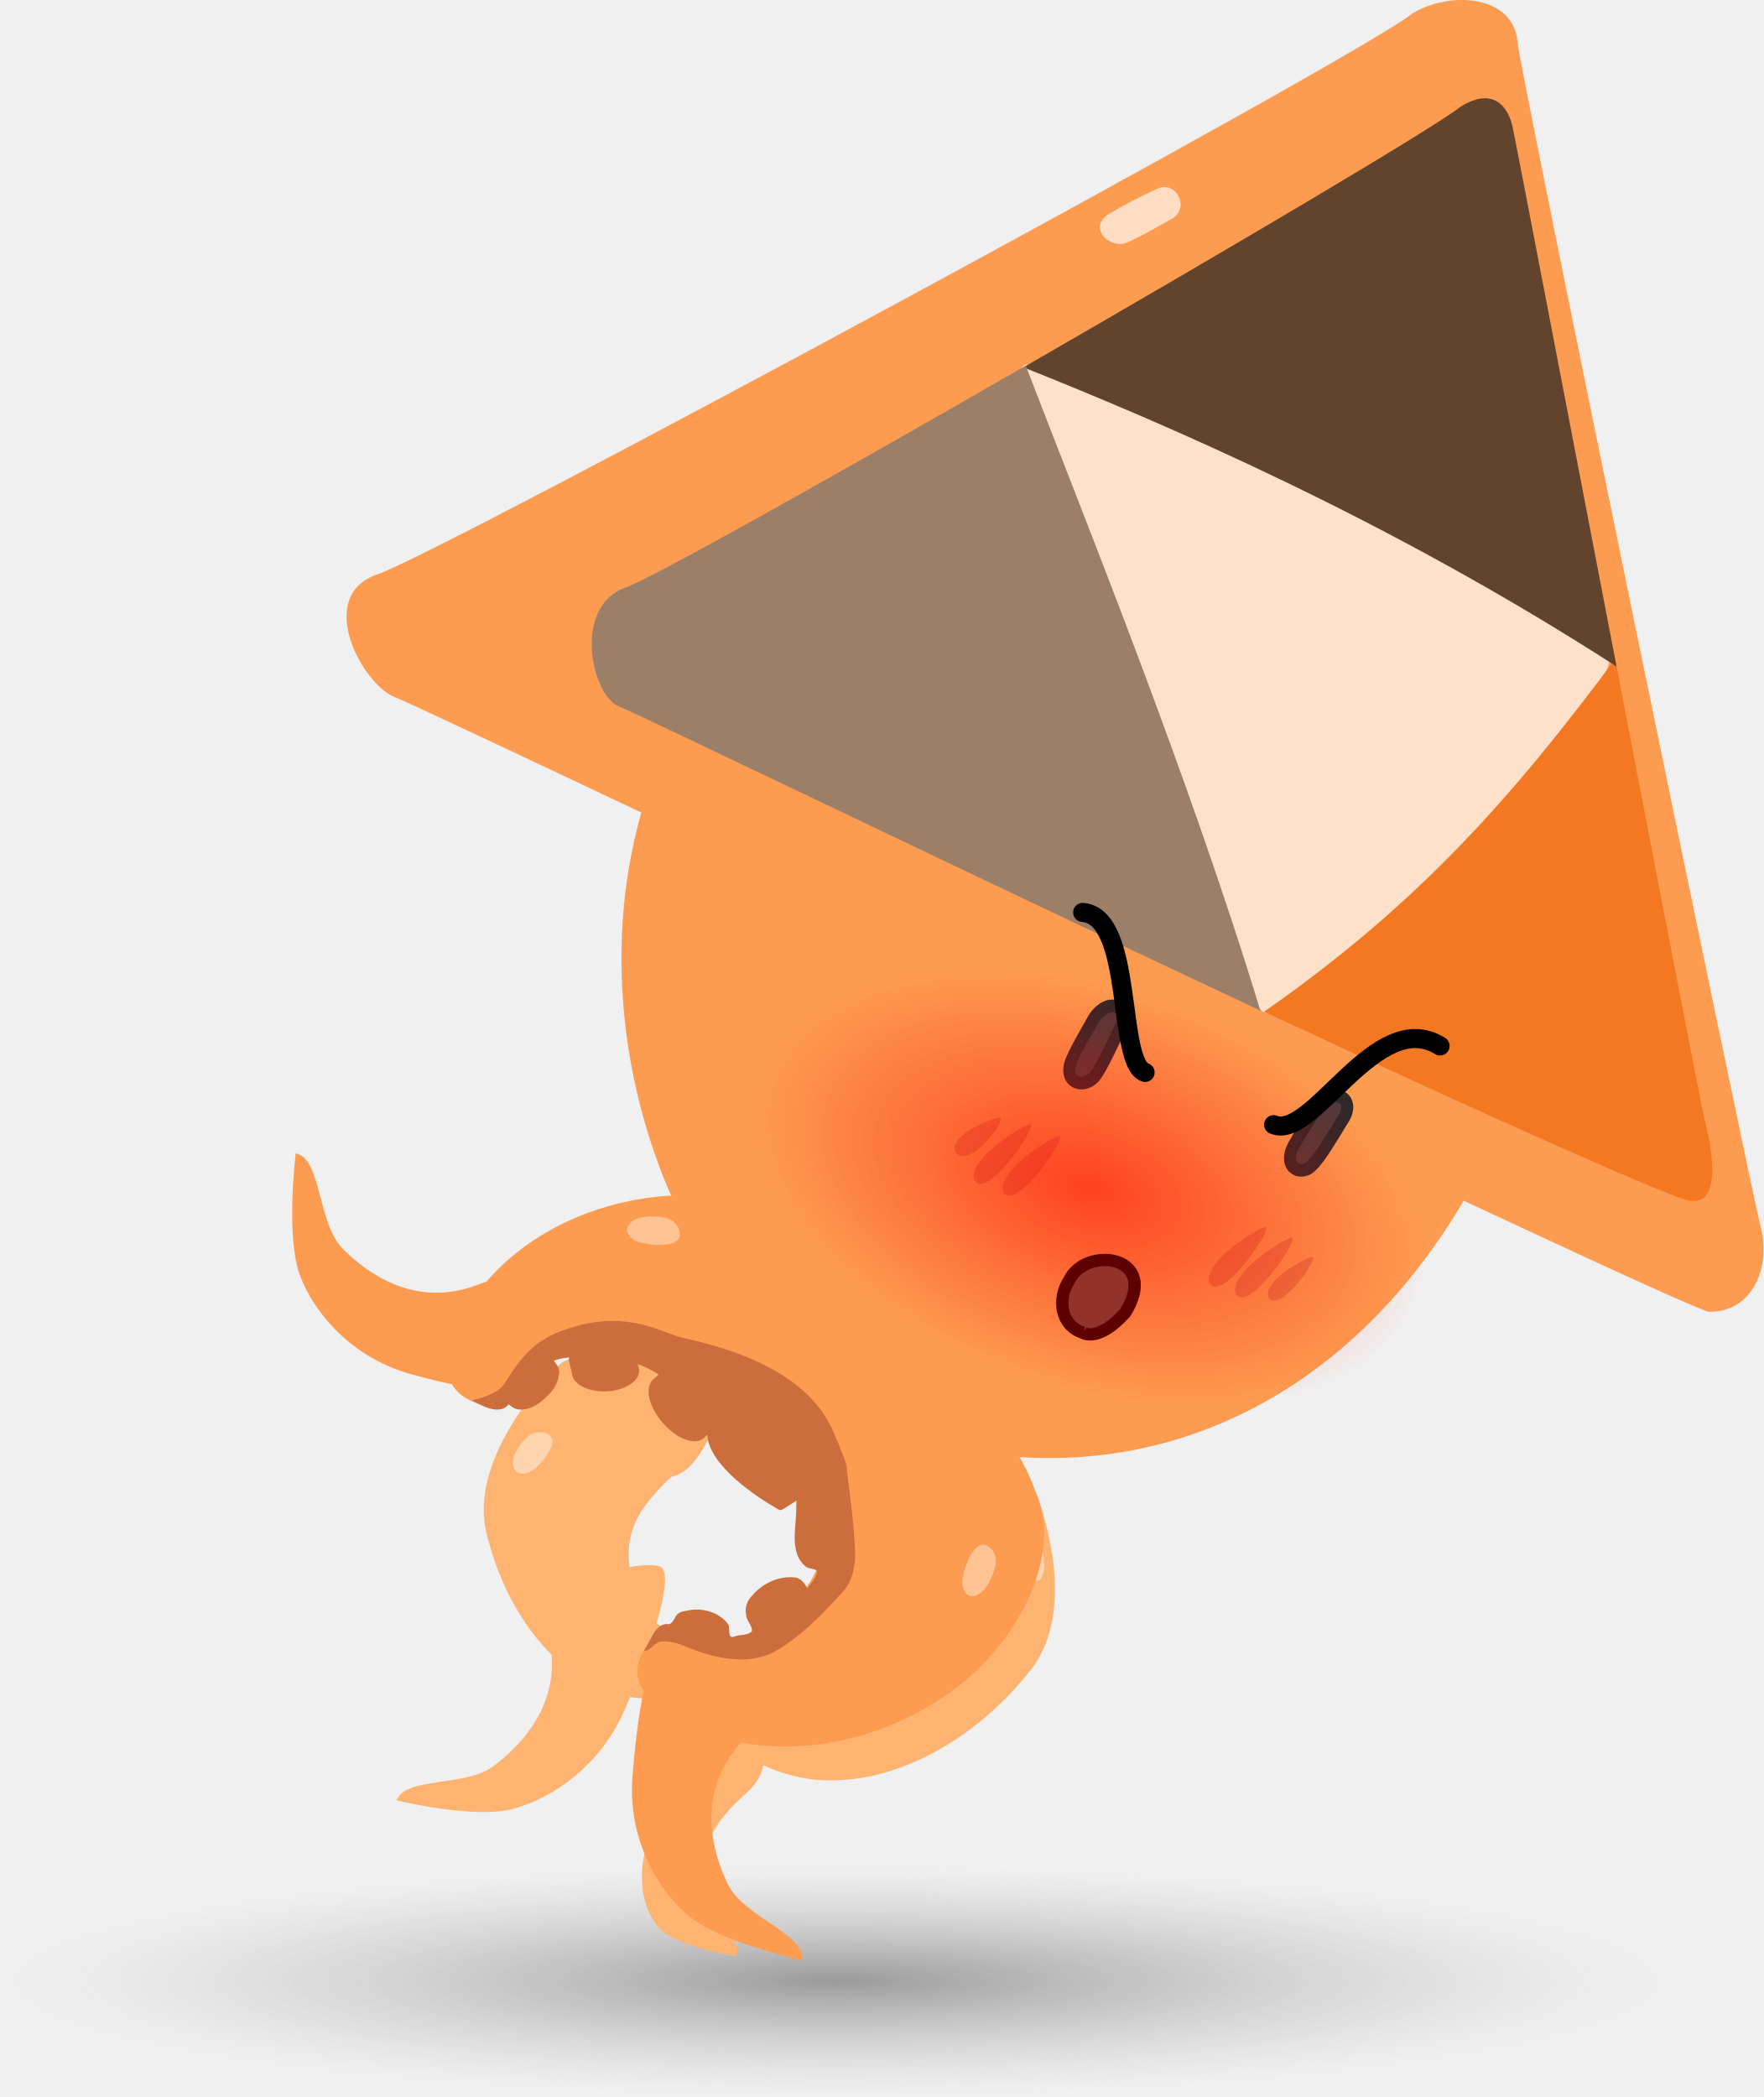
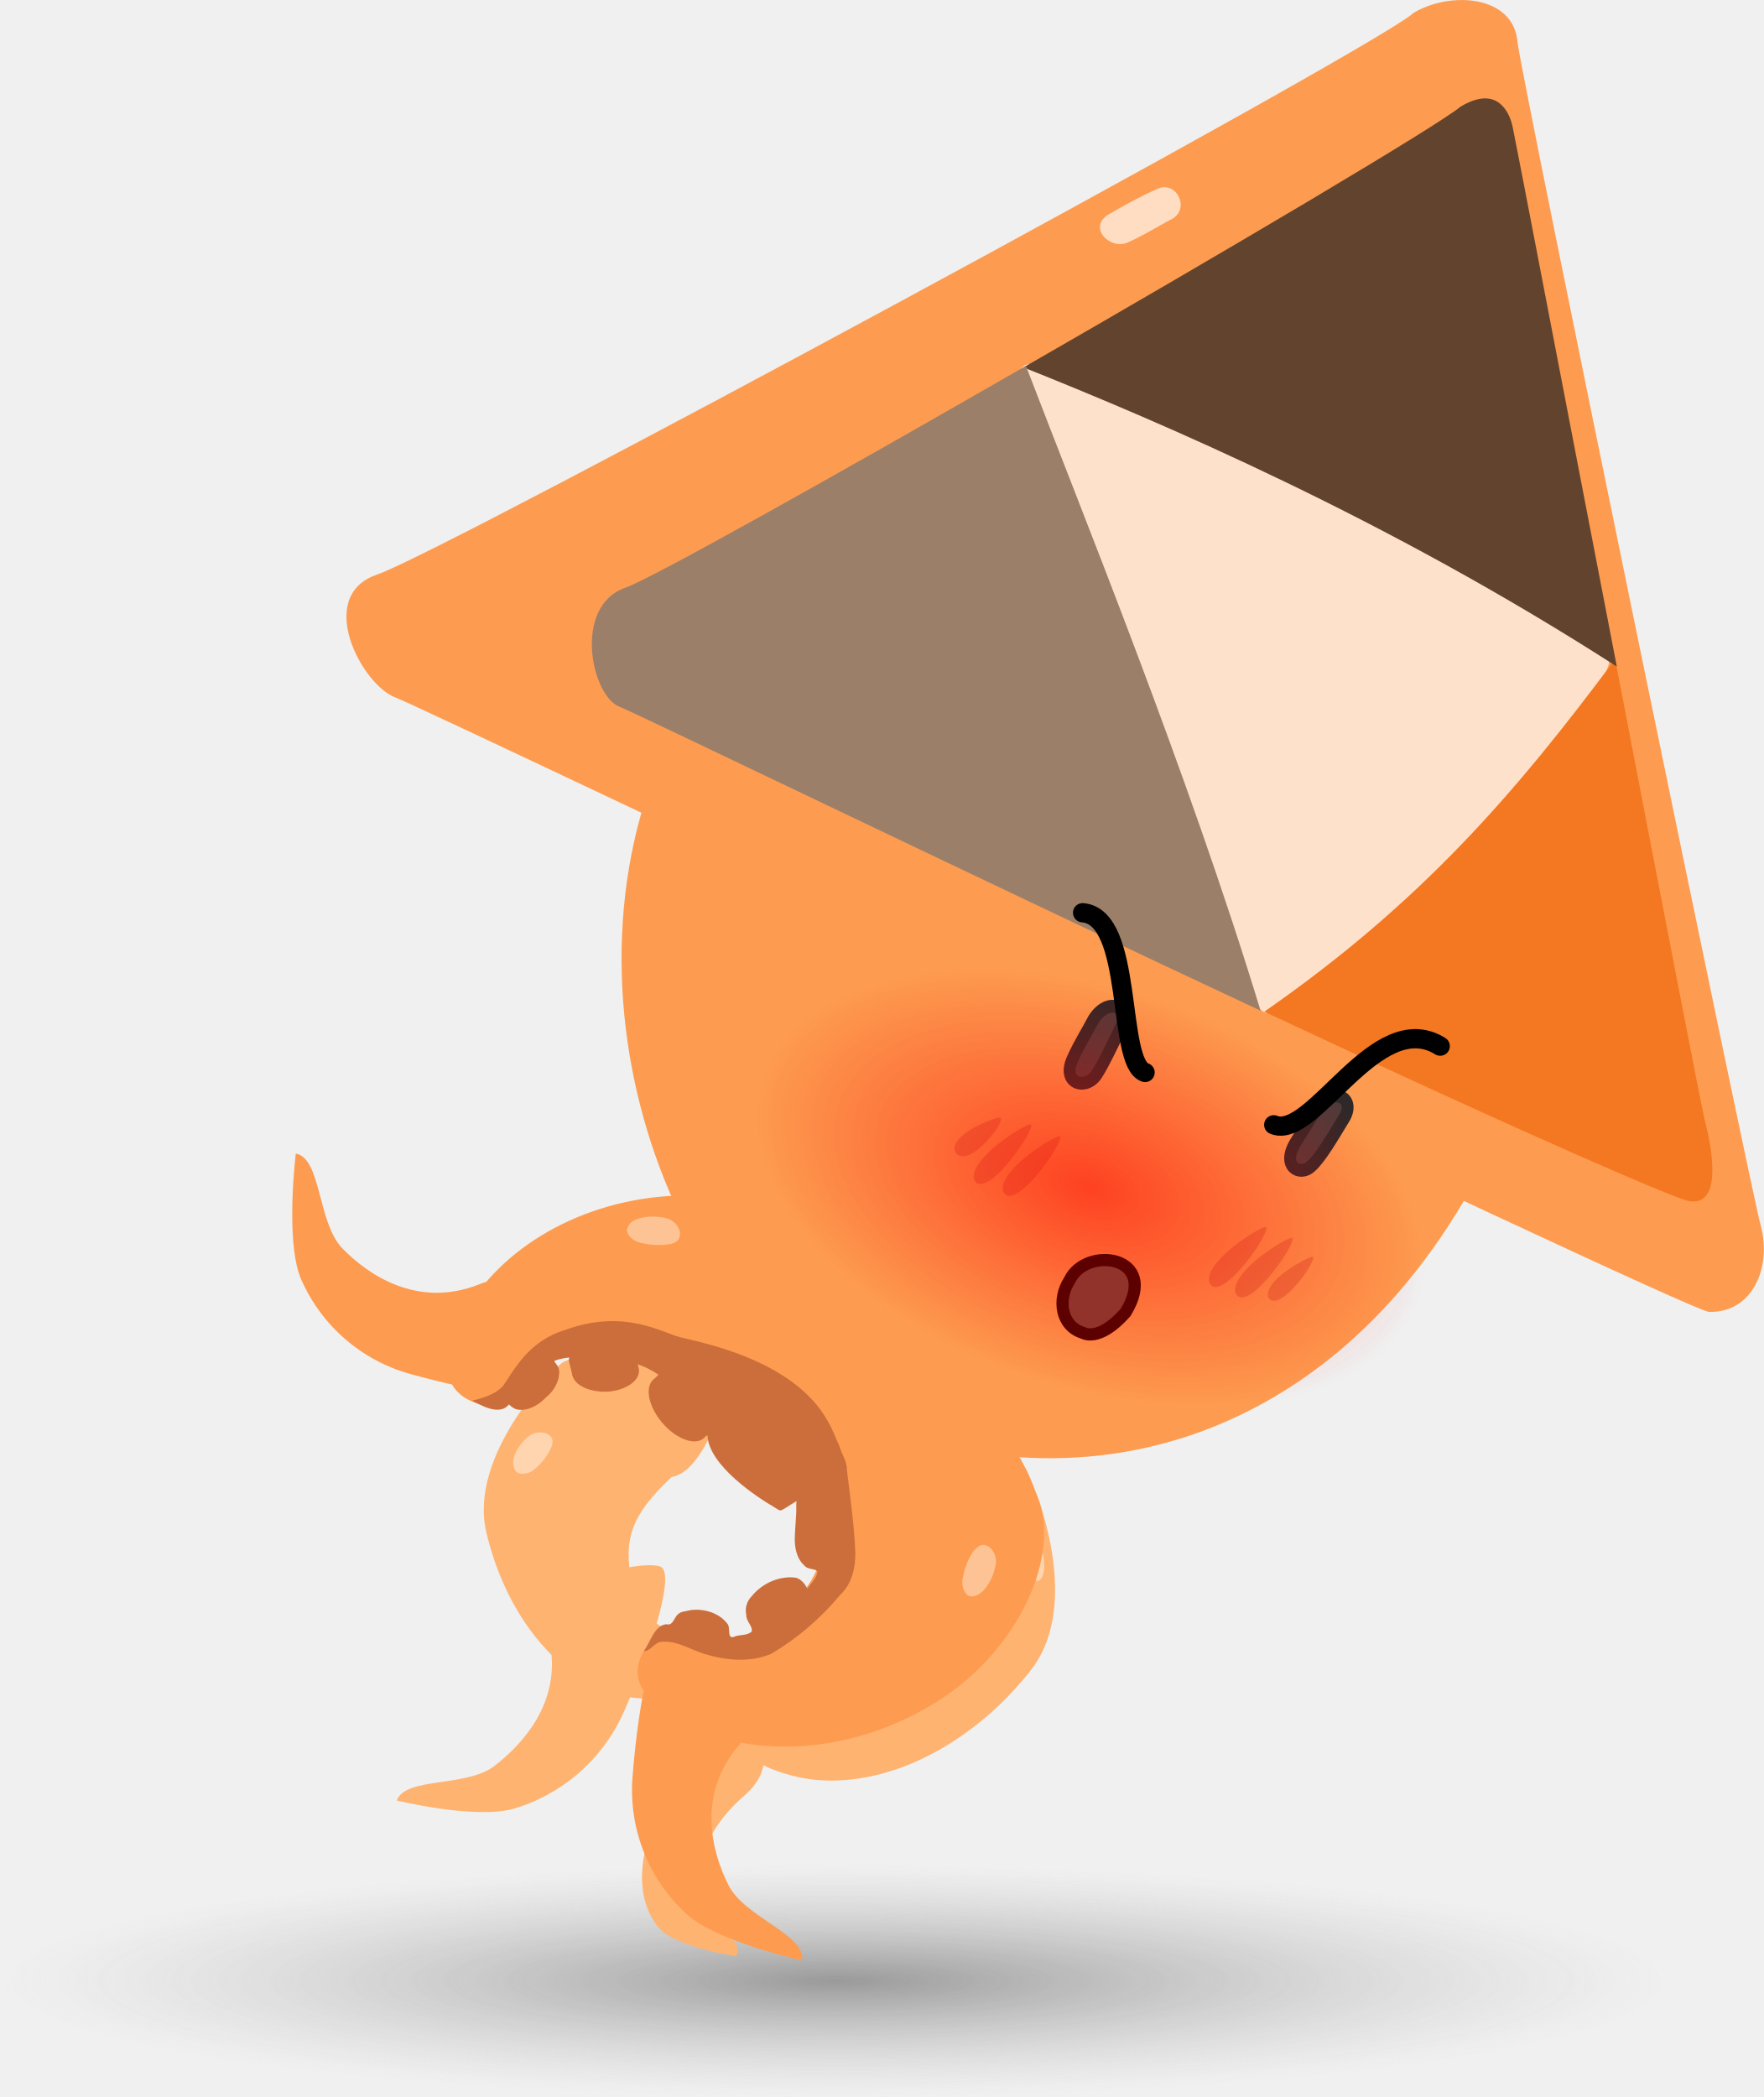
- <svg xmlns="http://www.w3.org/2000/svg" xmlns:xlink="http://www.w3.org/1999/xlink" width="52.228mm" height="62.103mm" viewBox="0 0 52.228 62.103" version="1.1" id="svg458">
-   <defs id="defs452">
-     <radialGradient xlink:href="#linearGradient2759" id="radialGradient1740-1-7-3" cx="56.456" cy="167.686" fx="56.456" fy="167.686" r="20.58" gradientTransform="matrix(0.5016777,0,0,0.290882,123.9176,38.05079)" gradientUnits="userSpaceOnUse" />
-     <linearGradient id="linearGradient2759">
-       <stop id="stop2755" offset="0" style="stop-color:#ff0000;stop-opacity:1" />
-       <stop id="stop2757" offset="1" style="stop-color:#ff0000;stop-opacity:0" />
+ <svg xmlns="http://www.w3.org/2000/svg" xmlns:xlink="http://www.w3.org/1999/xlink" viewBox="0 0 52.23 62.1">
+   <defs />
+   <defs>
+     <radialGradient id="d" cx="56.46" cy="167.69" r="20.58" fx="56.46" fy="167.69" gradientTransform="matrix(.50168 0 0 .29088 123.92 38.05)" gradientUnits="userSpaceOnUse" xlink:href="#a" />
+     <radialGradient id="c" cx="56.46" cy="167.69" r="20.58" fx="56.46" fy="167.69" gradientTransform="matrix(1.20299 0 0 .16716 41.85 125.73)" gradientUnits="userSpaceOnUse" xlink:href="#b" />
+     <linearGradient id="a">
+       <stop offset="0" stop-color="red" />
+       <stop offset="1" stop-color="red" stop-opacity="0" />
    </linearGradient>
-     <radialGradient xlink:href="#linearGradient1738" id="radialGradient1740-1-2" cx="56.456" cy="167.686" fx="56.456" fy="167.686" r="20.58" gradientTransform="matrix(1.202985,0,0,0.1671642,41.85278,125.7347)" gradientUnits="userSpaceOnUse" />
-     <linearGradient id="linearGradient1738">
-       <stop style="stop-color:#838383;stop-opacity:1" offset="0" id="stop1734" />
-       <stop style="stop-color:#bfbfbf;stop-opacity:0" offset="1" id="stop1736" />
+     <linearGradient id="b">
+       <stop offset="0" stop-color="#838383" />
+       <stop offset="1" stop-color="#bfbfbf" stop-opacity="0" />
    </linearGradient>
  </defs>
-   <g id="layer1" transform="translate(-85.0112,-95.1035)">
-     <ellipse style="color:#000000;clip-rule:nonzero;display:inline;overflow:visible;visibility:visible;opacity:0.789;isolation:auto;mix-blend-mode:normal;color-interpolation:sRGB;color-interpolation-filters:linearRGB;solid-color:#000000;solid-opacity:1;vector-effect:none;fill:url(#radialGradient1740-1-2);fill-opacity:1;fill-rule:nonzero;stroke:none;stroke-width:0.265px;stroke-linecap:butt;stroke-linejoin:miter;stroke-miterlimit:4;stroke-dasharray:none;stroke-dashoffset:0;stroke-opacity:1;marker:none;paint-order:markers stroke fill;color-rendering:auto;image-rendering:auto;shape-rendering:auto;text-rendering:auto;enable-background:accumulate" id="path1732-7-36" cx="109.768" cy="153.766" rx="24.757" ry="3.44" />
-     <path style="opacity:1;vector-effect:none;fill:#ffb370;fill-opacity:1;fill-rule:evenodd;stroke:none;stroke-width:0.2;stroke-linecap:butt;stroke-linejoin:miter;stroke-miterlimit:4;stroke-dasharray:none;stroke-dashoffset:0;stroke-opacity:1" d="m 106.81,153.033 c 0.297,-0.59 -0.991,-0.874 -1.107,-1.573 -0.116,-0.698 -0.047,-1.988 1.364,-3.207 1.412,-1.219 -0.187,-2.588 -0.624,-2.557 -0.438,0.031 -1.569,2.23 -2.104,3.518 -0.535,1.288 -0.343,2.397 0.2,2.995 0.51,0.561 2.271,0.824 2.271,0.824 z" id="path1043-7-2-8" />
-     <path style="opacity:1;vector-effect:none;fill:#ffb370;fill-opacity:1;fill-rule:evenodd;stroke:none;stroke-width:0.2;stroke-linecap:butt;stroke-linejoin:miter;stroke-miterlimit:4;stroke-dasharray:none;stroke-dashoffset:0;stroke-opacity:1" d="m 110.248,140.604 c -0.799,-0.459 -0.73,-2.12 -0.675,-2.644 0.054,-0.523 2.518,-1.16 2.912,-1.182 0.394,-0.022 2.685,1.455 2.89,1.796 0.205,0.341 1.775,3.934 0.154,5.995 -1.621,2.061 -4.048,3.439 -6.352,3.244 -1.093,-0.093 -3.223,-0.868 -2.66,-2.311 0.214,-0.55 2.363,0.243 3.365,-0.972 1.125,-1.364 1.189,-2.22 0.368,-3.926 z" id="path996-7-1-7-0" />
-     <path style="fill:#fffdfb;fill-opacity:0.461;fill-rule:evenodd;stroke:none;stroke-width:0.365;stroke-linecap:butt;stroke-linejoin:miter;stroke-miterlimit:4;stroke-dasharray:none;stroke-opacity:1" d="m 115.354,140.895 c 0.006,0.236 0.053,0.487 0.131,0.729 0.042,0.126 0.115,0.247 0.198,0.28 0.041,0.02 0.082,0.022 0.112,-0.008 0.09,-0.07 0.133,-0.232 0.136,-0.408 0.006,-0.211 -0.03,-0.444 -0.093,-0.665 -0.047,-0.157 -0.151,-0.271 -0.246,-0.297 -0.102,-0.032 -0.205,0.024 -0.226,0.177 -0.012,0.061 -0.017,0.137 -0.013,0.193 z" id="path867-4-7-4-4-3-7-2-2" />
-     <path style="opacity:1;vector-effect:none;fill:#ffb370;fill-opacity:1;fill-rule:evenodd;stroke:none;stroke-width:0.2;stroke-linecap:butt;stroke-linejoin:miter;stroke-miterlimit:4;stroke-dasharray:none;stroke-dashoffset:0;stroke-opacity:1" d="m 96.758,148.421 c 0.254,-0.707 2.02,-0.386 2.858,-1.007 0.837,-0.621 2.059,-1.898 1.665,-3.728 -0.393,-1.83 2.824,-2.413 3.295,-2.181 0.472,0.232 -0.446,2.879 -1.129,4.371 -0.683,1.491 -2.023,2.474 -3.25,2.8 -1.152,0.306 -3.44,-0.254 -3.44,-0.254 z" id="path1043-7-1" />
-     <path style="opacity:1;vector-effect:none;fill:#ffb370;fill-opacity:1;fill-rule:evenodd;stroke:none;stroke-width:0.2;stroke-linecap:butt;stroke-linejoin:miter;stroke-miterlimit:4;stroke-dasharray:none;stroke-dashoffset:0;stroke-opacity:1" d="m 104.897,138.836 c 0.781,-0.127 1.312,-1.55 1.455,-2.008 0.142,-0.458 -1.541,-1.793 -1.838,-1.939 -0.297,-0.146 -2.592,0.355 -2.871,0.576 -0.279,0.221 -2.761,2.739 -2.232,5 0.529,2.261 1.923,4.208 3.776,4.79 0.879,0.276 2.802,0.313 2.875,-1.085 0.028,-0.533 -1.916,-0.561 -2.263,-1.909 -0.39,-1.514 -0.138,-2.255 1.099,-3.426 z" id="path996-7-1-0" />
-     <path style="fill:#fffdfb;fill-opacity:0.461;fill-rule:evenodd;stroke:none;stroke-width:0.365;stroke-linecap:butt;stroke-linejoin:miter;stroke-miterlimit:4;stroke-dasharray:none;stroke-opacity:1" d="m 101.313,138.013 c -0.099,0.214 -0.265,0.417 -0.472,0.592 -0.109,0.091 -0.263,0.158 -0.396,0.138 -0.067,-0.006 -0.127,-0.03 -0.159,-0.075 -0.104,-0.12 -0.104,-0.295 -0.041,-0.459 0.072,-0.199 0.215,-0.391 0.391,-0.557 0.128,-0.116 0.325,-0.158 0.472,-0.124 0.161,0.032 0.289,0.147 0.261,0.301 -0.006,0.063 -0.028,0.137 -0.055,0.186 z" id="path867-4-7-4-4-3-7-5" />
-     <path style="color:#000000;clip-rule:nonzero;display:inline;overflow:visible;visibility:visible;opacity:1;isolation:auto;mix-blend-mode:normal;color-interpolation:sRGB;color-interpolation-filters:linearRGB;solid-color:#000000;solid-opacity:1;vector-effect:none;fill:#fd9c50;fill-opacity:1;fill-rule:nonzero;stroke:none;stroke-width:0.2;stroke-linecap:butt;stroke-linejoin:miter;stroke-miterlimit:4;stroke-dasharray:none;stroke-dashoffset:0;stroke-opacity:1;marker:none;paint-order:markers stroke fill;color-rendering:auto;image-rendering:auto;shape-rendering:auto;text-rendering:auto;enable-background:accumulate" d="m 130.785,124.855 c -3.037,10.815 -10.885,14.995 -18.462,12.912 -6.721,-1.848 -11.037,-12.089 -7.823,-20.045 2.531,-6.264 8.283,-8.968 15.758,-6.582 7.282,2.324 11.869,8.931 10.526,13.715 z" id="path865-2-1" />
-     <path style="fill:#fd9c50;fill-opacity:1;fill-rule:evenodd;stroke:none;stroke-width:0.2;stroke-linecap:butt;stroke-linejoin:miter;stroke-miterlimit:4;stroke-dasharray:none;stroke-opacity:1" d="m 126.838,95.503 c 1.106,-0.68 3.006,-0.553 3.115,0.848 0.064,0.829 6.94,34.128 7.19,35.037 0.343,1.247 -0.243,2.597 -1.536,2.562 -1.178,-0.275 -37.885,-17.823 -38.877,-18.188 -0.992,-0.365 -2.416,-3.019 -0.535,-3.652 1.881,-0.633 29.07,-15.322 30.644,-16.607 z" id="path863-4-10" />
-     <path style="fill:#ffddc2;fill-opacity:1;fill-rule:evenodd;stroke:none;stroke-width:0.365;stroke-linecap:butt;stroke-linejoin:miter;stroke-miterlimit:4;stroke-dasharray:none;stroke-opacity:1" d="m 119.707,101.59 c -0.568,0.314 -0.99,0.559 -1.327,0.698 -0.519,0.214 -1.205,-0.484 -0.487,-0.873 0.375,-0.217 0.857,-0.484 1.405,-0.728 0.548,-0.244 0.976,0.589 0.408,0.903 z" id="path867-4-9-85" />
-     <path style="opacity:1;vector-effect:none;fill:#fd9c50;fill-opacity:1;fill-rule:evenodd;stroke:none;stroke-width:0.2;stroke-linecap:butt;stroke-linejoin:miter;stroke-miterlimit:4;stroke-dasharray:none;stroke-dashoffset:0;stroke-opacity:1" d="m 105.993,137.431 c -0.066,0.895 1.501,1.876 2.014,2.161 0.513,0.285 2.598,-1.196 2.858,-1.483 0.26,-0.287 0.612,-3.516 0.424,-3.884 -0.188,-0.368 -2.848,-3.681 -5.726,-3.729 -2.878,-0.048 -5.372,1.288 -6.596,3.165 -0.581,0.891 -1.375,2.565 0.291,3.035 0.635,0.179 1.185,-1.422 2.909,-1.429 1.937,-0.008 2.761,0.476 3.825,2.164 z" id="path996-6-0" />
-     <path style="opacity:1;vector-effect:none;fill:#fd9c50;fill-opacity:1;fill-rule:evenodd;stroke:none;stroke-width:0.2;stroke-linecap:butt;stroke-linejoin:miter;stroke-miterlimit:4;stroke-dasharray:none;stroke-dashoffset:0;stroke-opacity:1" d="m 93.769,129.263 c 0.764,0.135 0.638,2.046 1.381,2.809 0.743,0.763 2.211,1.807 4.065,1.057 1.853,-0.75 2.384,2.532 2.199,3.07 -0.186,0.537 -2.589,0.046 -4.217,-0.394 -1.628,-0.441 -2.805,-1.663 -3.287,-2.889 -0.453,-1.151 -0.14,-3.653 -0.14,-3.653 z" id="path1043-6-6-6" />
-     <path style="color:#000000;clip-rule:nonzero;display:inline;overflow:visible;visibility:visible;opacity:1;isolation:auto;mix-blend-mode:normal;color-interpolation:sRGB;color-interpolation-filters:linearRGB;solid-color:#000000;solid-opacity:1;vector-effect:none;fill:#cb6e3b;fill-opacity:1;fill-rule:nonzero;stroke:none;stroke-width:0.2;stroke-linecap:butt;stroke-linejoin:miter;stroke-miterlimit:4;stroke-dasharray:none;stroke-dashoffset:0;stroke-opacity:1;marker:none;paint-order:markers stroke fill;color-rendering:auto;image-rendering:auto;shape-rendering:auto;text-rendering:auto;enable-background:accumulate" d="m 109.817,138.711 c -0.076,-0.455 0.139,-0.764 -0.29,-1.53 -1.032,-1.843 -3.838,-2.339 -4.376,-2.479 -0.537,-0.139 -1.664,-0.852 -3.388,-0.223 -1.105,0.331 -1.514,1.168 -1.857,1.66 -0.258,0.29 -0.732,0.387 -0.922,0.442 0.135,0.05 0.793,0.498 1.09,0.113 l 0.076,0.052 c 0.006,0.006 0.011,0.01 0.017,0.015 0.019,0.015 0.041,0.029 0.064,0.04 l 0.01,0.008 c 5.8e-4,-2.6e-4 8.2e-4,-7.9e-4 0.002,-5.3e-4 0.25,0.116 0.648,-0.024 0.939,-0.331 0.188,-0.154 0.307,-0.345 0.363,-0.56 l -5e-4,-1e-4 c 0.029,-0.178 0.063,-0.263 -0.069,-0.428 -0.021,-0.017 -0.016,-0.04 -0.048,-0.059 l -0.004,-0.033 c 0.148,-0.057 0.307,-0.081 0.441,-0.092 -0.007,0.036 -0.008,0.073 -0.003,0.11 l 0.089,0.366 c 6.1e-4,0.008 10e-4,0.016 0.002,0.024 0.005,0.027 0.012,0.053 0.023,0.08 l 0.003,0.012 c 7.4e-4,2.2e-4 5.3e-4,4e-5 0.002,2.7e-4 0.119,0.272 0.563,0.445 1.049,0.407 0.483,-0.038 0.865,-0.272 0.907,-0.554 0.005,-0.033 0.005,-0.066 1.5e-4,-0.099 -0.006,-0.03 -0.013,-0.059 -0.026,-0.087 l -0.01,-0.064 c 0.221,0.078 0.424,0.181 0.615,0.308 l -0.125,0.12 c -0.008,0.005 -0.014,0.009 -0.021,0.014 -0.023,0.019 -0.044,0.041 -0.061,0.065 l -0.008,0.009 c 1.3e-4,7.9e-4 5.8e-4,7.9e-4 5.8e-4,0.002 -0.181,0.258 -0.049,0.764 0.312,1.195 0.408,0.486 0.96,0.705 1.234,0.489 0.025,-0.021 0.047,-0.044 0.066,-0.071 l 0.048,-0.038 c 0.028,0.907 1.498,1.863 1.991,2.146 0.234,0.134 0.095,0.141 0.665,-0.204 0,0 2.315,-0.943 2.061,-0.916 z" id="path1092-6-8-2-4-46" />
-     <path style="fill:#ffddc2;fill-opacity:0.603;fill-rule:evenodd;stroke:none;stroke-width:0.365;stroke-linecap:butt;stroke-linejoin:miter;stroke-miterlimit:4;stroke-dasharray:none;stroke-opacity:1" d="m 104.786,131.952 c -0.254,0.041 -0.537,0.019 -0.818,-0.054 -0.147,-0.039 -0.298,-0.13 -0.357,-0.254 -0.035,-0.06 -0.048,-0.124 -0.023,-0.178 0.049,-0.157 0.21,-0.259 0.398,-0.301 0.225,-0.054 0.484,-0.046 0.739,0.006 0.181,0.041 0.334,0.182 0.388,0.325 0.064,0.154 0.033,0.328 -0.124,0.394 -0.061,0.032 -0.142,0.055 -0.203,0.061 z" id="path867-4-7-4-4-9-2" />
-     <path style="opacity:1;vector-effect:none;fill:#fd9c50;fill-opacity:1;fill-rule:evenodd;stroke:none;stroke-width:0.2;stroke-linecap:butt;stroke-linejoin:miter;stroke-miterlimit:4;stroke-dasharray:none;stroke-dashoffset:0;stroke-opacity:1" d="m 109.48,139.521 c -0.55,-0.688 0.213,-2.323 0.483,-2.828 0.27,-0.506 2.826,-0.427 3.201,-0.335 0.375,0.092 1.756,0.813 2.502,2.912 0.837,1.644 -0.336,4.505 -2.707,6.088 -2.371,1.584 -5.188,1.843 -7.246,0.983 -0.976,-0.408 -2.564,-1.336 -1.436,-2.61 0.43,-0.486 1.773,0.514 3.214,-0.406 1.618,-1.034 2.036,-1.867 1.99,-3.803 z" id="path996-6-5-5" />
-     <path style="opacity:1;vector-effect:none;fill:#fd9c50;fill-opacity:1;fill-rule:evenodd;stroke:none;stroke-width:0.2;stroke-linecap:butt;stroke-linejoin:miter;stroke-miterlimit:4;stroke-dasharray:none;stroke-dashoffset:0;stroke-opacity:1" d="m 108.764,153.16 c 0.127,-0.765 -1.717,-1.284 -2.188,-2.238 -0.472,-0.955 -0.966,-2.687 0.359,-4.185 1.325,-1.497 -1.593,-3.092 -2.161,-3.096 -0.568,-0.004 -0.907,2.426 -1.035,4.107 -0.127,1.682 0.633,3.199 1.628,4.062 0.934,0.811 3.397,1.35 3.397,1.35 z" id="path1043-6-6-0-8" />
-     <path style="color:#000000;clip-rule:nonzero;display:inline;overflow:visible;visibility:visible;opacity:1;isolation:auto;mix-blend-mode:normal;color-interpolation:sRGB;color-interpolation-filters:linearRGB;solid-color:#000000;solid-opacity:1;vector-effect:none;fill:#cb6e3b;fill-opacity:1;fill-rule:nonzero;stroke:none;stroke-width:0.2;stroke-linecap:butt;stroke-linejoin:miter;stroke-miterlimit:4;stroke-dasharray:none;stroke-dashoffset:0;stroke-opacity:1;marker:none;paint-order:markers stroke fill;color-rendering:auto;image-rendering:auto;shape-rendering:auto;text-rendering:auto;enable-background:accumulate" d="m 109.871,137.925 c 0.064,0.24 0.225,0.453 0.219,0.71 0.106,0.823 0.218,1.648 0.247,2.478 0.002,0.434 -0.107,0.901 -0.436,1.206 -0.601,0.663 -1.242,1.318 -2.037,1.746 -0.64,0.287 -1.373,0.196 -2.024,-0.005 -0.407,-0.116 -0.786,-0.377 -1.226,-0.344 -0.217,0.008 -0.324,0.271 -0.54,0.287 0.189,-0.267 0.319,-0.787 0.675,-0.804 0.183,0.047 0.223,-0.181 0.317,-0.283 0.1,-0.108 0.263,-0.096 0.397,-0.133 0.41,-0.056 0.866,0.084 1.116,0.427 0.064,0.136 -0.045,0.477 0.222,0.343 0.157,-0.039 0.342,-0.02 0.472,-0.129 0.041,-0.171 -0.167,-0.311 -0.163,-0.498 -0.048,-0.201 0.021,-0.412 0.166,-0.556 0.31,-0.376 0.81,-0.61 1.3,-0.547 0.166,0.037 0.279,0.183 0.347,0.329 0.103,-0.166 0.265,-0.312 0.291,-0.514 -0.062,-0.103 -0.288,-0.047 -0.38,-0.177 -0.254,-0.222 -0.296,-0.587 -0.287,-0.905 0.015,-0.299 0.053,-0.597 0.047,-0.896 0.012,-0.311 0.018,-0.633 0.135,-0.924 0.062,-0.096 0.389,0.012 0.227,-0.161 -0.159,-0.232 -0.241,-0.578 -0.045,-0.814 0.082,-0.159 0.262,-0.29 0.244,-0.486 -0.038,-0.118 -0.254,-0.277 -0.035,-0.353 0.14,-0.052 0.132,0.054 0.335,0.182 0.203,0.253 0.286,0.543 0.417,0.821 z" id="path1092-6-8-2-4-4-6" />
-     <path style="fill:#ffddc2;fill-opacity:0.603;fill-rule:evenodd;stroke:none;stroke-width:0.365;stroke-linecap:butt;stroke-linejoin:miter;stroke-miterlimit:4;stroke-dasharray:none;stroke-opacity:1" d="m 113.812,141.075 c -0.143,0.214 -0.241,0.48 -0.291,0.767 -0.026,0.15 -0.006,0.325 0.082,0.43 0.04,0.056 0.093,0.095 0.152,0.095 0.163,0.021 0.323,-0.084 0.439,-0.237 0.143,-0.182 0.243,-0.421 0.302,-0.674 0.038,-0.182 -0.026,-0.379 -0.134,-0.488 -0.114,-0.122 -0.285,-0.167 -0.41,-0.051 -0.054,0.043 -0.11,0.106 -0.14,0.159 z" id="path867-4-7-4-4-9-8-2" />
-     <g id="g1888-8" transform="matrix(0.7739749,0.5514346,-0.5069643,0.8300661,96.59544,-72.44072)" style="stroke-width:1.041">
-       <path id="path867-2-4" d="m 127.442,153.533 c 0.025,-0.836 0.785,-0.958 0.856,-0.273 0.07,0.685 0.136,1.197 0.123,1.592 -0.02,0.61 -0.825,0.879 -0.905,0.015 -0.058,-0.455 -0.05,-0.874 -0.074,-1.334 z" style="fill:#4e3b3a;fill-opacity:1;fill-rule:evenodd;stroke:#2f2828;stroke-width:0.38;stroke-linecap:butt;stroke-linejoin:miter;stroke-miterlimit:4;stroke-dasharray:none;stroke-opacity:1" />
-       <path id="path867-6-6-7" d="m 134.849,151.745 c 0.113,-0.828 0.882,-0.87 0.88,-0.181 -0.002,0.689 0.019,1.405 -0.09,1.785 -0.128,0.446 -0.814,0.549 -0.802,-0.318 -0.01,-0.458 -0.012,-0.825 0.012,-1.286 z" style="opacity:1;vector-effect:none;fill:#4e3b3a;fill-opacity:1;fill-rule:evenodd;stroke:#2f2828;stroke-width:0.38;stroke-linecap:butt;stroke-linejoin:miter;stroke-miterlimit:4;stroke-dasharray:none;stroke-dashoffset:0;stroke-opacity:1" />
+   <g transform="translate(-85.01 -95.1)">
+     <ellipse cx="109.77" cy="153.77" fill="url(#c)" color="#000" opacity=".79" overflow="visible" paint-order="markers stroke fill" rx="24.76" ry="3.44" style="isolation:auto;mix-blend-mode:normal;solid-color:#000;solid-opacity:1;marker:none" />
+     <path fill="#ffb370" fill-rule="evenodd" d="M106.81 153.03c.3-.59-1-.87-1.1-1.57-.12-.7-.05-1.99 1.36-3.2 1.4-1.23-.19-2.6-.63-2.56-.43.03-1.57 2.23-2.1 3.51-.54 1.3-.34 2.4.2 3 .5.56 2.27.82 2.27.82z" />
+     <path fill="#ffb370" fill-rule="evenodd" d="M110.25 140.6c-.8-.45-.73-2.12-.68-2.64.06-.52 2.52-1.16 2.91-1.18.4-.02 2.69 1.45 2.9 1.8.2.33 1.77 3.93.15 5.99s-4.05 3.44-6.35 3.24c-1.1-.09-3.23-.87-2.66-2.3.21-.56 2.36.23 3.36-.98 1.13-1.36 1.19-2.22.37-3.93z" />
+     <path fill="#fffdfb" fill-opacity=".46" fill-rule="evenodd" d="M115.35 140.9c.01.23.06.48.14.72.04.13.11.25.2.28.03.02.08.03.1 0 .1-.07.14-.24.14-.41 0-.21-.03-.45-.1-.67-.04-.15-.14-.27-.24-.3-.1-.03-.2.03-.22.18a.83.83 0 00-.02.2z" />
+     <path fill="#ffb370" fill-rule="evenodd" d="M96.76 148.42c.25-.7 2.02-.39 2.86-1 .83-.63 2.05-1.9 1.66-3.73-.4-1.83 2.82-2.42 3.3-2.19.47.24-.45 2.88-1.13 4.37a5.17 5.17 0 01-3.25 2.8c-1.15.31-3.44-.25-3.44-.25z" />
+     <path fill="#ffb370" fill-rule="evenodd" d="M104.9 138.84c.78-.13 1.3-1.55 1.45-2.01.14-.46-1.54-1.8-1.84-1.94-.3-.15-2.59.35-2.87.58-.28.22-2.76 2.73-2.23 5 .53 2.26 1.92 4.2 3.78 4.79.88.27 2.8.3 2.87-1.09.03-.53-1.91-.56-2.26-1.9-.4-1.52-.14-2.26 1.1-3.43z" />
+     <path fill="#fffdfb" fill-opacity=".46" fill-rule="evenodd" d="M101.31 138.01c-.1.22-.26.42-.47.6-.1.09-.26.15-.4.13-.06 0-.12-.03-.15-.07-.1-.12-.1-.3-.05-.46.08-.2.22-.4.4-.56a.56.56 0 01.47-.12c.16.03.29.14.26.3 0 .06-.03.13-.06.18z" />
+     <path fill="#fd9c50" d="M130.78 124.86c-3.03 10.81-10.88 15-18.46 12.9-6.72-1.84-11.03-12.08-7.82-20.04 2.53-6.26 8.28-8.97 15.76-6.58 7.28 2.32 11.87 8.93 10.52 13.72z" color="#000" overflow="visible" paint-order="markers stroke fill" style="isolation:auto;mix-blend-mode:normal;solid-color:#000;solid-opacity:1;marker:none" />
+     <path fill="#fd9c50" fill-rule="evenodd" d="M126.84 95.5c1.1-.68 3-.55 3.11.85.07.83 6.94 34.13 7.2 35.04.34 1.25-.25 2.6-1.54 2.56-1.18-.27-37.89-17.82-38.88-18.19-1-.36-2.42-3.02-.54-3.65 1.88-.63 29.07-15.32 30.65-16.6z" />
+     <path fill="#ffddc2" fill-rule="evenodd" d="M119.7 101.59c-.56.31-.98.56-1.32.7-.52.21-1.2-.49-.49-.87.38-.22.86-.49 1.4-.73.56-.25.98.59.42.9z" />
+     <path fill="#fd9c50" fill-rule="evenodd" d="M106 137.43c-.07.9 1.5 1.88 2 2.16.52.29 2.6-1.2 2.87-1.48.26-.29.6-3.52.42-3.89-.19-.36-2.85-3.68-5.73-3.72-2.87-.05-5.37 1.28-6.6 3.16-.57.9-1.37 2.57.3 3.04.63.17 1.18-1.43 2.9-1.43 1.94-.01 2.77.47 3.83 2.16z" />
+     <path fill="#fd9c50" fill-rule="evenodd" d="M93.77 129.26c.76.14.64 2.05 1.38 2.81.74.76 2.21 1.8 4.06 1.06 1.86-.75 2.39 2.53 2.2 3.07-.18.54-2.59.05-4.21-.4a4.98 4.98 0 01-3.3-2.88c-.44-1.16-.13-3.66-.13-3.66z" />
+     <path fill="#cb6e3b" d="M109.82 138.71c-.08-.45.14-.76-.3-1.53-1.02-1.84-3.83-2.34-4.37-2.48-.54-.14-1.66-.85-3.39-.22-1.1.33-1.51 1.17-1.85 1.66-.26.29-.73.39-.92.44.13.05.79.5 1.09.11l.07.06a.26.26 0 00.08.05l.01.01c.25.12.65-.02.94-.33.2-.16.31-.35.37-.56.02-.18.06-.26-.07-.43-.03-.02-.02-.04-.05-.06v-.03c.14-.06.3-.08.43-.1v.12l.09.36v.03l.03.08c.12.28.56.45 1.05.42.48-.04.86-.28.9-.56a.33.33 0 00-.02-.18l-.01-.07c.22.08.42.18.61.31l-.12.12-.02.01a.35.35 0 00-.06.07h-.01v.01c-.18.26-.05.77.31 1.2.4.48.96.7 1.23.48a.36.36 0 00.07-.07l.05-.03c.03.9 1.5 1.86 1.99 2.14.23.14.1.14.67-.2 0 0 2.31-.95 2.06-.92z" color="#000" overflow="visible" paint-order="markers stroke fill" style="isolation:auto;mix-blend-mode:normal;solid-color:#000;solid-opacity:1;marker:none" />
+     <path fill="#ffddc2" fill-opacity=".6" fill-rule="evenodd" d="M104.79 131.95c-.26.04-.54.02-.82-.05-.15-.04-.3-.13-.36-.26-.03-.06-.05-.12-.02-.17.05-.16.2-.26.4-.3.22-.06.48-.05.73 0 .19.04.34.18.4.33.06.15.03.32-.13.4a.61.61 0 01-.2.05z" />
+     <path fill="#fd9c50" fill-rule="evenodd" d="M109.48 139.52c-.55-.69.21-2.32.48-2.83.27-.5 2.83-.42 3.2-.33.38.09 1.76.81 2.5 2.9.84 1.65-.33 4.51-2.7 6.1-2.37 1.58-5.19 1.84-7.25.98-.97-.4-2.56-1.34-1.43-2.61.43-.49 1.77.51 3.21-.4 1.62-1.04 2.04-1.87 1.99-3.8z" />
+     <path fill="#fd9c50" fill-rule="evenodd" d="M108.76 153.16c.13-.77-1.71-1.28-2.18-2.24-.48-.95-.97-2.69.35-4.18 1.33-1.5-1.59-3.1-2.16-3.1-.56 0-.9 2.43-1.03 4.1a4.98 4.98 0 001.63 4.07c.93.81 3.4 1.35 3.4 1.35z" />
+     <path fill="#cb6e3b" d="M109.87 137.93c.06.23.23.45.22.7.1.83.22 1.65.25 2.48 0 .44-.11.9-.44 1.21a7.94 7.94 0 01-2.04 1.75c-.64.28-1.37.2-2.02 0-.4-.13-.79-.39-1.23-.35-.21 0-.32.27-.54.28.2-.26.32-.78.68-.8.18.05.22-.18.32-.28.1-.11.26-.1.4-.14.4-.05.86.09 1.1.43.07.14-.04.48.23.34.16-.04.34-.02.47-.13.04-.17-.17-.3-.16-.5a.6.6 0 01.16-.55c.31-.38.81-.61 1.3-.55.17.04.28.19.35.33.1-.16.27-.3.3-.51-.07-.1-.3-.05-.39-.18-.25-.22-.3-.59-.28-.9.01-.3.05-.6.04-.9.02-.31.02-.63.14-.92.06-.1.39 0 .22-.17-.15-.23-.24-.57-.04-.8.08-.17.26-.3.24-.5-.03-.11-.25-.27-.03-.35.14-.05.13.06.33.18.2.26.29.55.42.83z" color="#000" overflow="visible" paint-order="markers stroke fill" style="isolation:auto;mix-blend-mode:normal;solid-color:#000;solid-opacity:1;marker:none" />
+     <path fill="#ffddc2" fill-opacity=".6" fill-rule="evenodd" d="M113.81 141.08c-.14.2-.24.48-.29.76-.03.15 0 .33.08.43.04.06.1.1.15.1.17.02.33-.09.44-.24.15-.18.25-.42.3-.67a.56.56 0 00-.13-.5c-.11-.11-.28-.16-.4-.04-.06.04-.12.1-.15.16z" />
+     <g fill="#4e3b3a" fill-rule="evenodd" stroke="#2f2828" stroke-width=".38">
+       <path d="M127.44 153.53c.03-.83.79-.95.86-.27.07.69.13 1.2.12 1.6-.02.6-.82.87-.9 0-.06-.45-.05-.87-.08-1.33zM134.85 151.74c.11-.82.88-.87.88-.18 0 .7.02 1.4-.1 1.79-.12.44-.8.55-.8-.32 0-.46 0-.82.02-1.29z" transform="matrix(.77397 .55143 -.50696 .83007 96.6 -72.44)" />
    </g>
-     <g transform="matrix(0.7643726,0.6014105,-0.3981192,0.8929872,134.5413,-36.3873)" id="g1928-4-2" style="stroke-width:1.041">
-       <path id="path1667-9-4" d="m 50.943,151.141 c -0.4,-0.253 0.512,-1.424 0.812,-1.682 0.3,-0.257 -0.192,1.925 -0.812,1.682 z" style="fill:#d35034;fill-opacity:0.443;fill-rule:evenodd;stroke:none;stroke-width:0.276px;stroke-linecap:butt;stroke-linejoin:miter;stroke-opacity:1" />
-       <path id="path1667-0-0-0" d="m 51.835,151.466 c -0.414,-0.358 0.551,-2.05 0.867,-2.422 0.316,-0.373 -0.224,2.763 -0.867,2.422 z" style="fill:#d35034;fill-opacity:0.443;fill-rule:evenodd;stroke:none;stroke-width:0.276px;stroke-linecap:butt;stroke-linejoin:miter;stroke-opacity:1" />
-       <path id="path1667-7-9-6" d="m 52.816,151.194 c -0.414,-0.358 0.551,-2.05 0.867,-2.422 0.316,-0.373 -0.224,2.763 -0.867,2.422 z" style="fill:#d35034;fill-opacity:0.443;fill-rule:evenodd;stroke:none;stroke-width:0.276px;stroke-linecap:butt;stroke-linejoin:miter;stroke-opacity:1" />
+     <g fill="#d35034" fill-opacity=".44" fill-rule="evenodd" stroke-width="1.04">
+       <path d="M113.3 129.22c-.2-.47.97-.97 1.3-1.02.33-.05-.91 1.6-1.3 1.02zM113.86 130.04c-.17-.56 1.24-1.5 1.63-1.64.39-.14-1.27 2.34-1.63 1.64zM114.72 130.4c-.17-.58 1.24-1.5 1.63-1.65.39-.14-1.27 2.33-1.63 1.64z" />
    </g>
-     <g transform="matrix(0.7643726,0.6014105,-0.3981192,0.8929872,135.0774,-36.16114)" id="g1923-1-2" style="stroke-width:1.041">
-       <path id="path1667-8-7-9" d="m 59.278,149.607 c -0.414,-0.358 0.551,-2.05 0.867,-2.422 0.316,-0.373 -0.224,2.763 -0.867,2.422 z" style="opacity:1;vector-effect:none;fill:#d35034;fill-opacity:0.443;fill-rule:evenodd;stroke:none;stroke-width:0.276px;stroke-linecap:butt;stroke-linejoin:miter;stroke-miterlimit:4;stroke-dasharray:none;stroke-dashoffset:0;stroke-opacity:1" />
-       <path id="path1667-6-7-9" d="m 60.167,149.362 c -0.414,-0.358 0.551,-2.05 0.867,-2.422 0.316,-0.373 -0.224,2.763 -0.867,2.422 z" style="opacity:1;vector-effect:none;fill:#d35034;fill-opacity:0.443;fill-rule:evenodd;stroke:none;stroke-width:0.276px;stroke-linecap:butt;stroke-linejoin:miter;stroke-miterlimit:4;stroke-dasharray:none;stroke-dashoffset:0;stroke-opacity:1" />
-       <path id="path1667-88-1-0" d="m 61.158,148.825 c -0.349,-0.27 0.457,-1.541 0.722,-1.821 0.264,-0.28 -0.18,2.08 -0.722,1.821 z" style="opacity:1;vector-effect:none;fill:#d35034;fill-opacity:0.443;fill-rule:evenodd;stroke:none;stroke-width:0.276px;stroke-linecap:butt;stroke-linejoin:miter;stroke-miterlimit:4;stroke-dasharray:none;stroke-dashoffset:0;stroke-opacity:1" />
+     <g fill="#d35034" fill-opacity=".44" fill-rule="evenodd" stroke-width="1.04">
+       <path d="M120.83 133.09c-.18-.57 1.23-1.5 1.62-1.65.4-.14-1.27 2.34-1.62 1.65z" />
+       <path d="M121.6 133.4c-.17-.57 1.24-1.5 1.63-1.64.39-.14-1.27 2.33-1.63 1.64zM122.57 133.52c-.15-.45.97-1.1 1.28-1.2.31-.08-.96 1.75-1.28 1.2z" />
    </g>
-     <g id="g1182-9-2-0-1" transform="matrix(0.7006496,0.6344638,-0.6418245,0.7347375,170.0525,-15.20717)" style="opacity:0.7;stroke-width:1.041">
-       <path id="path1176-2-9-5-3" d="m 40.727,129.676 c 1.767,-2.45 18.797,-6.065 19.841,-5.302 1.044,0.763 0.485,14.546 -0.841,14.988 -1.325,0.442 -19.643,-6.714 -19,-9.686 z" style="fill:#ffffff;fill-opacity:1;fill-rule:evenodd;stroke:none;stroke-width:0.276;stroke-linecap:butt;stroke-linejoin:miter;stroke-miterlimit:4;stroke-dasharray:none;stroke-opacity:1" />
-       <path id="path903-5-2-0-3-9-1" d="m 60.726,124.265 c 0.404,5.023 0.435,9.414 -1.015,15.087 8.712,-2.579 13.404,-4.123 13.88,-4.382 0.941,-0.511 -0.309,-1.551 -1.256,-2.163 -0.326,-0.211 -5.871,-4.302 -11.609,-8.542 z" style="fill:#f1680d;fill-opacity:1;fill-rule:evenodd;stroke:none;stroke-width:0.276px;stroke-linecap:butt;stroke-linejoin:miter;stroke-opacity:1" />
-       <path id="path920-9-6-9-4-1" d="m 46.539,114.109 c -0.344,0.023 -0.66,0.267 -0.852,0.88 -0.158,0.915 -2.552,7.975 -4.942,14.768 4.418,-1.58 11.654,-4.001 20.168,-5.354 -6.462,-4.774 -13.249,-9.795 -13.563,-10.015 -0.258,-0.181 -0.543,-0.297 -0.811,-0.279 z" style="fill:#211f20;fill-opacity:1;fill-rule:evenodd;stroke:none;stroke-width:0.276px;stroke-linecap:butt;stroke-linejoin:miter;stroke-opacity:1" />
-       <path id="path863-7-3-8-0-6-0" d="m 40.767,129.67 c -2.218,6.308 -4.443,12.415 -4.869,13.147 -0.883,1.514 1.441,3.153 2.31,2.81 0.428,-0.169 12.909,-3.712 21.39,-6.222 -6.697,-3.926 -14.609,-7.639 -18.831,-9.734 z" style="fill:#737373;fill-opacity:1;fill-rule:evenodd;stroke:none;stroke-width:0.208;stroke-linecap:butt;stroke-linejoin:miter;stroke-miterlimit:4;stroke-dasharray:none;stroke-opacity:1" />
+     <g fill-rule="evenodd" stroke-width="1.04" opacity=".7">
+       <path fill="#fff" d="M115.36 105.91c2.8-.68 17.06 7.47 17.3 8.7.24 1.22-9 10.99-10.2 10.47-1.22-.51-9.46-17.4-7.1-19.17z" />
+       <path fill="#f1680d" d="M132.84 114.62c-2.94 3.95-5.73 7.2-10.39 10.44 7.76 3.64 12.04 5.48 12.54 5.6.98.21.78-1.34.5-2.4-.09-.36-1.35-6.88-2.65-13.64z" />
+       <path fill="#211f20" d="M129.42 98.16c-.25-.2-.63-.22-1.16.1-.7.58-6.9 4.25-12.94 7.72 4.1 1.64 10.73 4.46 17.57 8.86-1.47-7.6-3-15.6-3.08-15.96-.06-.3-.19-.56-.39-.72z" />
+       <path fill="#737373" d="M115.4 105.93c-5.61 3.23-11.09 6.3-11.86 6.57-1.59.55-1.01 3.23-.18 3.53.4.15 11.42 5.47 18.98 9-2.17-7.13-5.34-14.88-6.95-19.1z" />
    </g>
-     <ellipse style="color:#000000;clip-rule:nonzero;display:inline;overflow:visible;visibility:visible;opacity:0.584;isolation:auto;mix-blend-mode:normal;color-interpolation:sRGB;color-interpolation-filters:linearRGB;solid-color:#000000;solid-opacity:1;vector-effect:none;fill:url(#radialGradient1740-1-7-3);fill-opacity:1;fill-rule:nonzero;stroke:none;stroke-width:0.265px;stroke-linecap:butt;stroke-linejoin:miter;stroke-miterlimit:4;stroke-dasharray:none;stroke-dashoffset:0;stroke-opacity:1;marker:none;paint-order:markers stroke fill;color-rendering:auto;image-rendering:auto;shape-rendering:auto;text-rendering:auto;enable-background:accumulate" id="path1732-7-3-9" cx="152.24" cy="86.828" rx="10.324" ry="5.986" transform="rotate(18.313)" />
-     <path style="opacity:1;vector-effect:none;fill:#91332b;fill-opacity:1;fill-rule:evenodd;stroke:#5d0000;stroke-width:0.365;stroke-linecap:round;stroke-linejoin:bevel;stroke-miterlimit:4;stroke-dasharray:none;stroke-dashoffset:0;stroke-opacity:1" d="m 117.084,134.573 c -0.669,-0.213 -0.767,-1.005 -0.412,-1.55 0.488,-1.039 2.713,-0.752 1.667,0.952 -0.807,0.9 -1.256,0.598 -1.256,0.598 z" id="path991-3-3" />
-     <path style="opacity:1;vector-effect:none;fill:none;fill-opacity:1;fill-rule:evenodd;stroke:#000000;stroke-width:0.565;stroke-linecap:round;stroke-linejoin:miter;stroke-miterlimit:4;stroke-dasharray:none;stroke-dashoffset:0;stroke-opacity:1" d="m 117.075,122.125 c 1.526,0.12 1.004,4.458 1.848,4.739" id="path2697" />
-     <path style="opacity:1;vector-effect:none;fill:none;fill-opacity:1;fill-rule:evenodd;stroke:#000000;stroke-width:0.565;stroke-linecap:round;stroke-linejoin:miter;stroke-miterlimit:4;stroke-dasharray:none;stroke-dashoffset:0;stroke-opacity:1" d="m 127.659,126.08 c -1.892,-1.18 -3.76,2.808 -4.929,2.331" id="path2697-0" />
+     <ellipse cx="152.24" cy="86.83" fill="url(#d)" color="#000" opacity=".58" overflow="visible" paint-order="markers stroke fill" rx="10.32" ry="5.99" transform="rotate(18.31)" style="isolation:auto;mix-blend-mode:normal;solid-color:#000;solid-opacity:1;marker:none" />
+     <path fill="#91332b" fill-rule="evenodd" stroke="#5d0000" stroke-linecap="round" stroke-linejoin="bevel" stroke-width=".36" d="M117.08 134.57c-.66-.2-.76-1-.4-1.55.48-1.04 2.7-.75 1.66.95-.8.9-1.26.6-1.26.6z" />
+     <path fill="none" stroke="#000" stroke-linecap="round" stroke-width=".57" d="M117.07 122.13c1.53.12 1 4.45 1.85 4.73M127.66 126.08c-1.9-1.18-3.76 2.8-4.93 2.33" />
  </g>
</svg>
